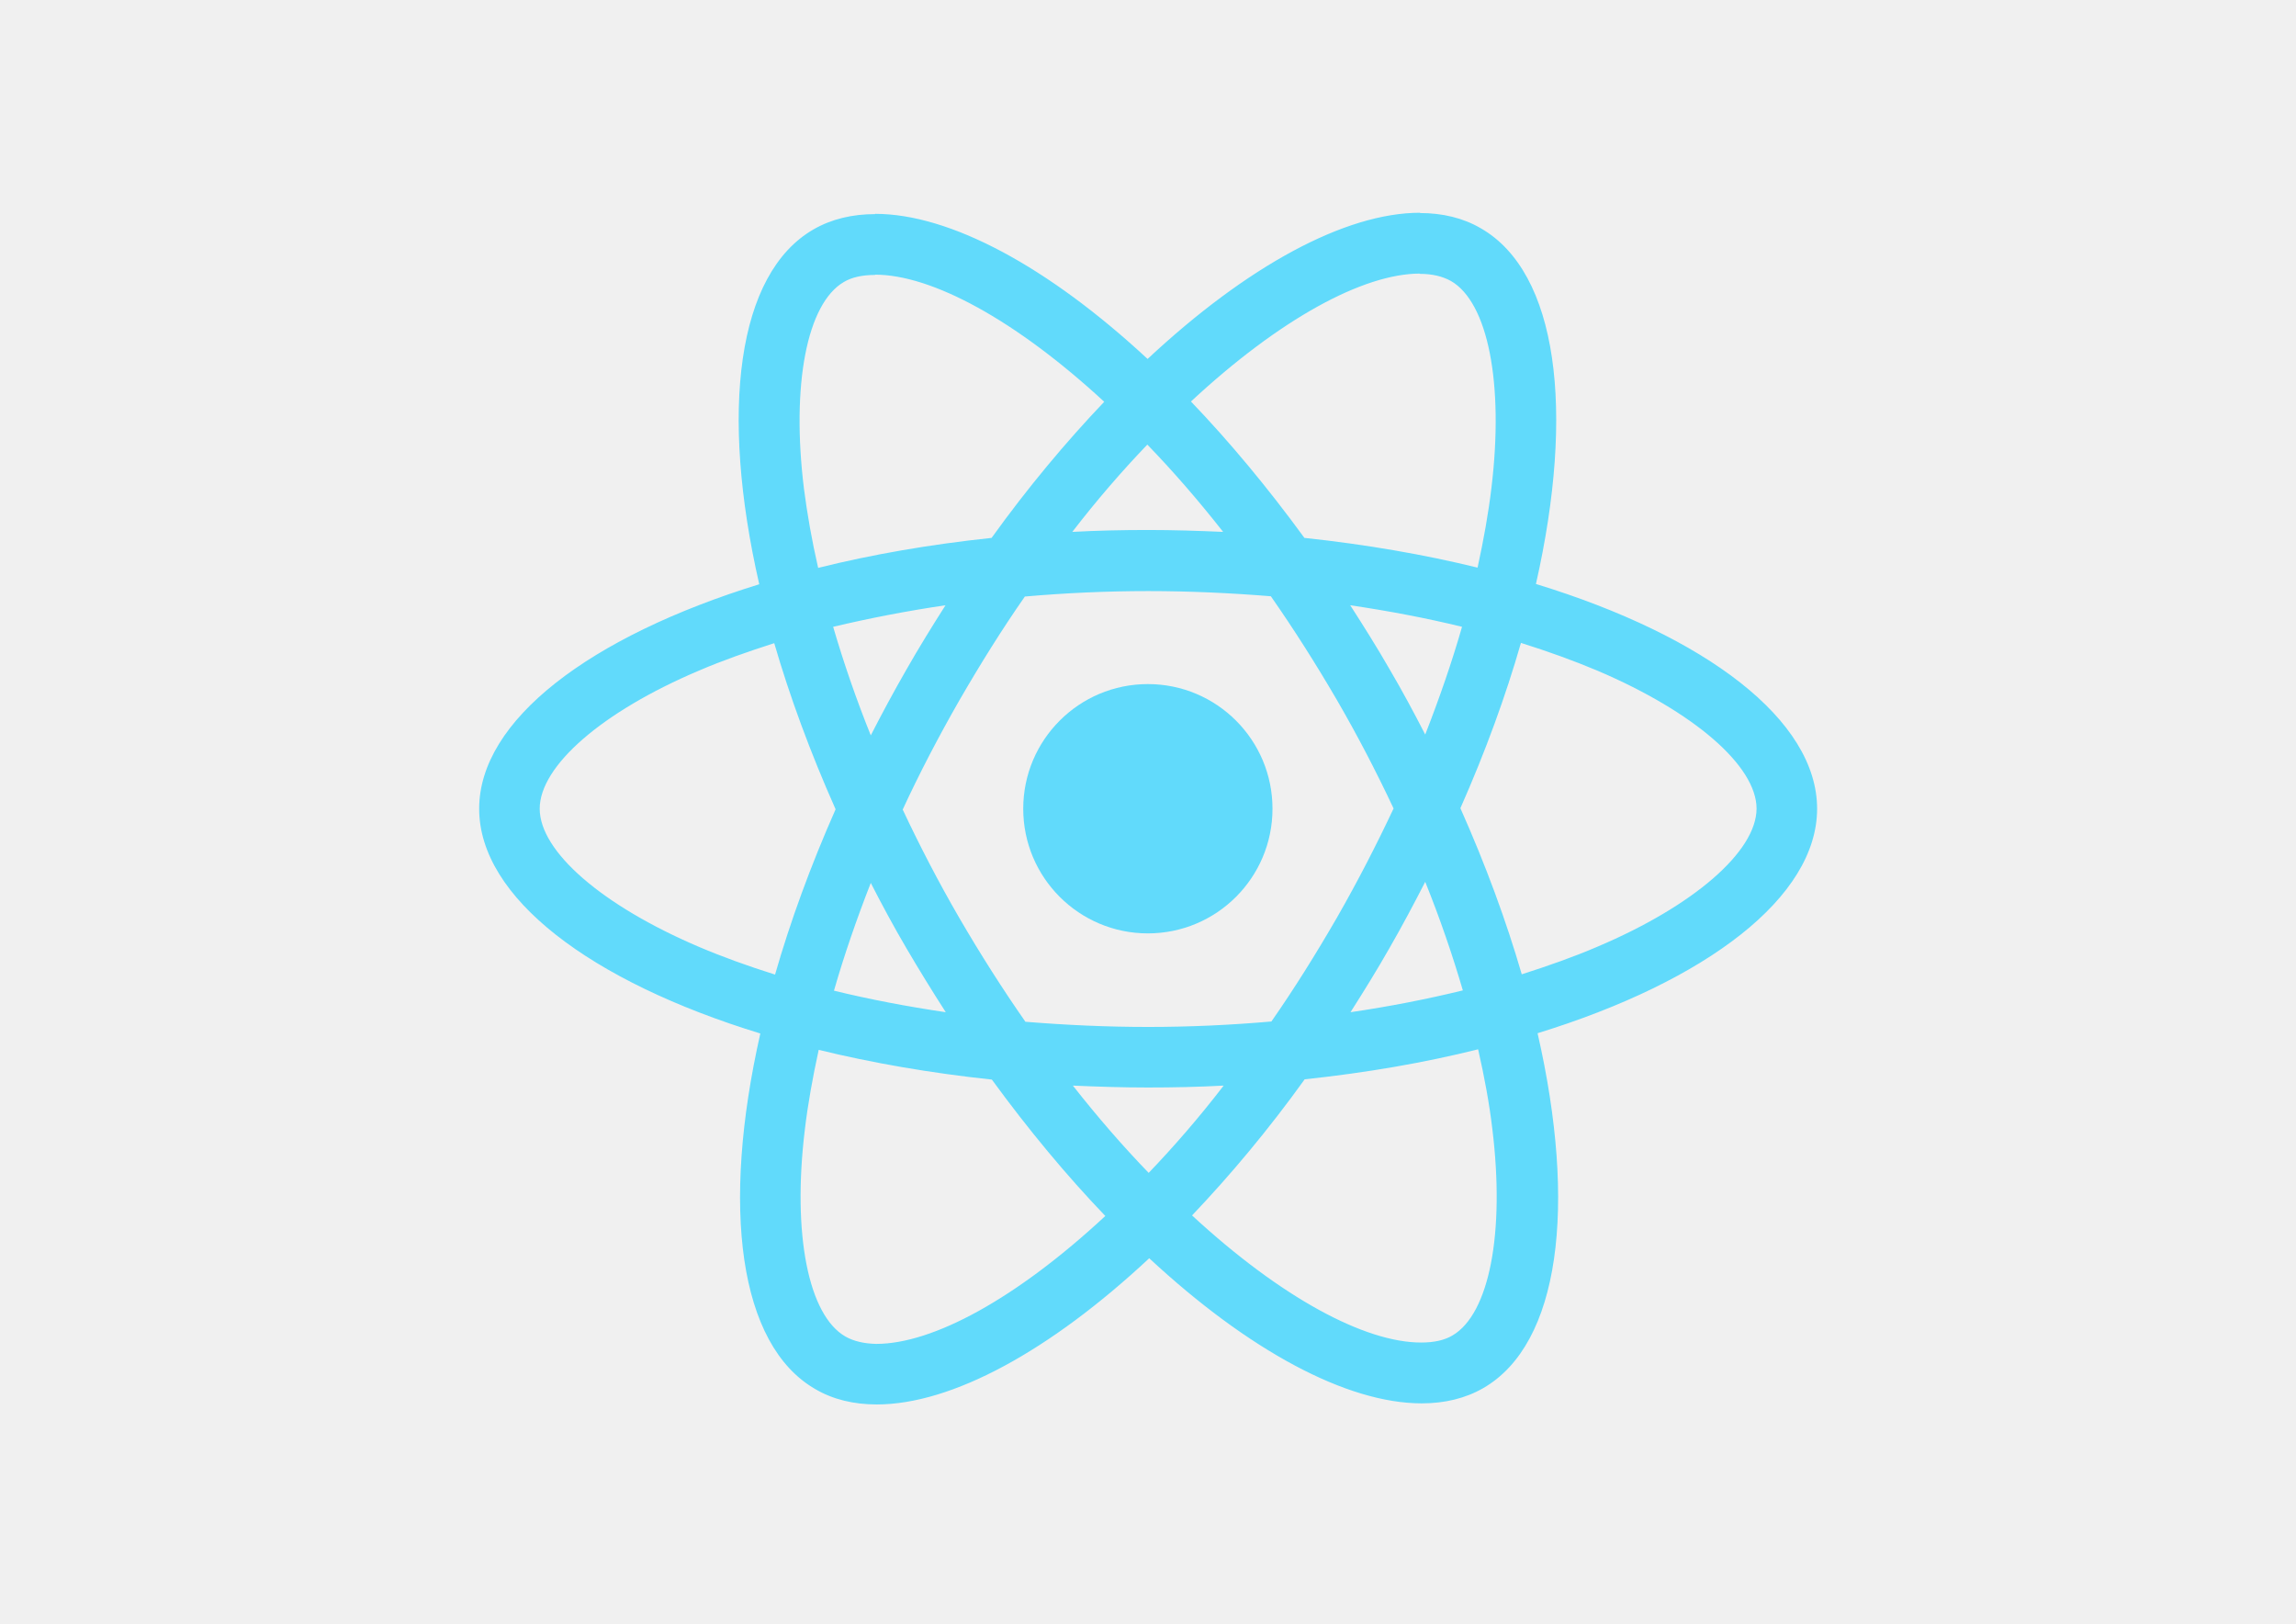
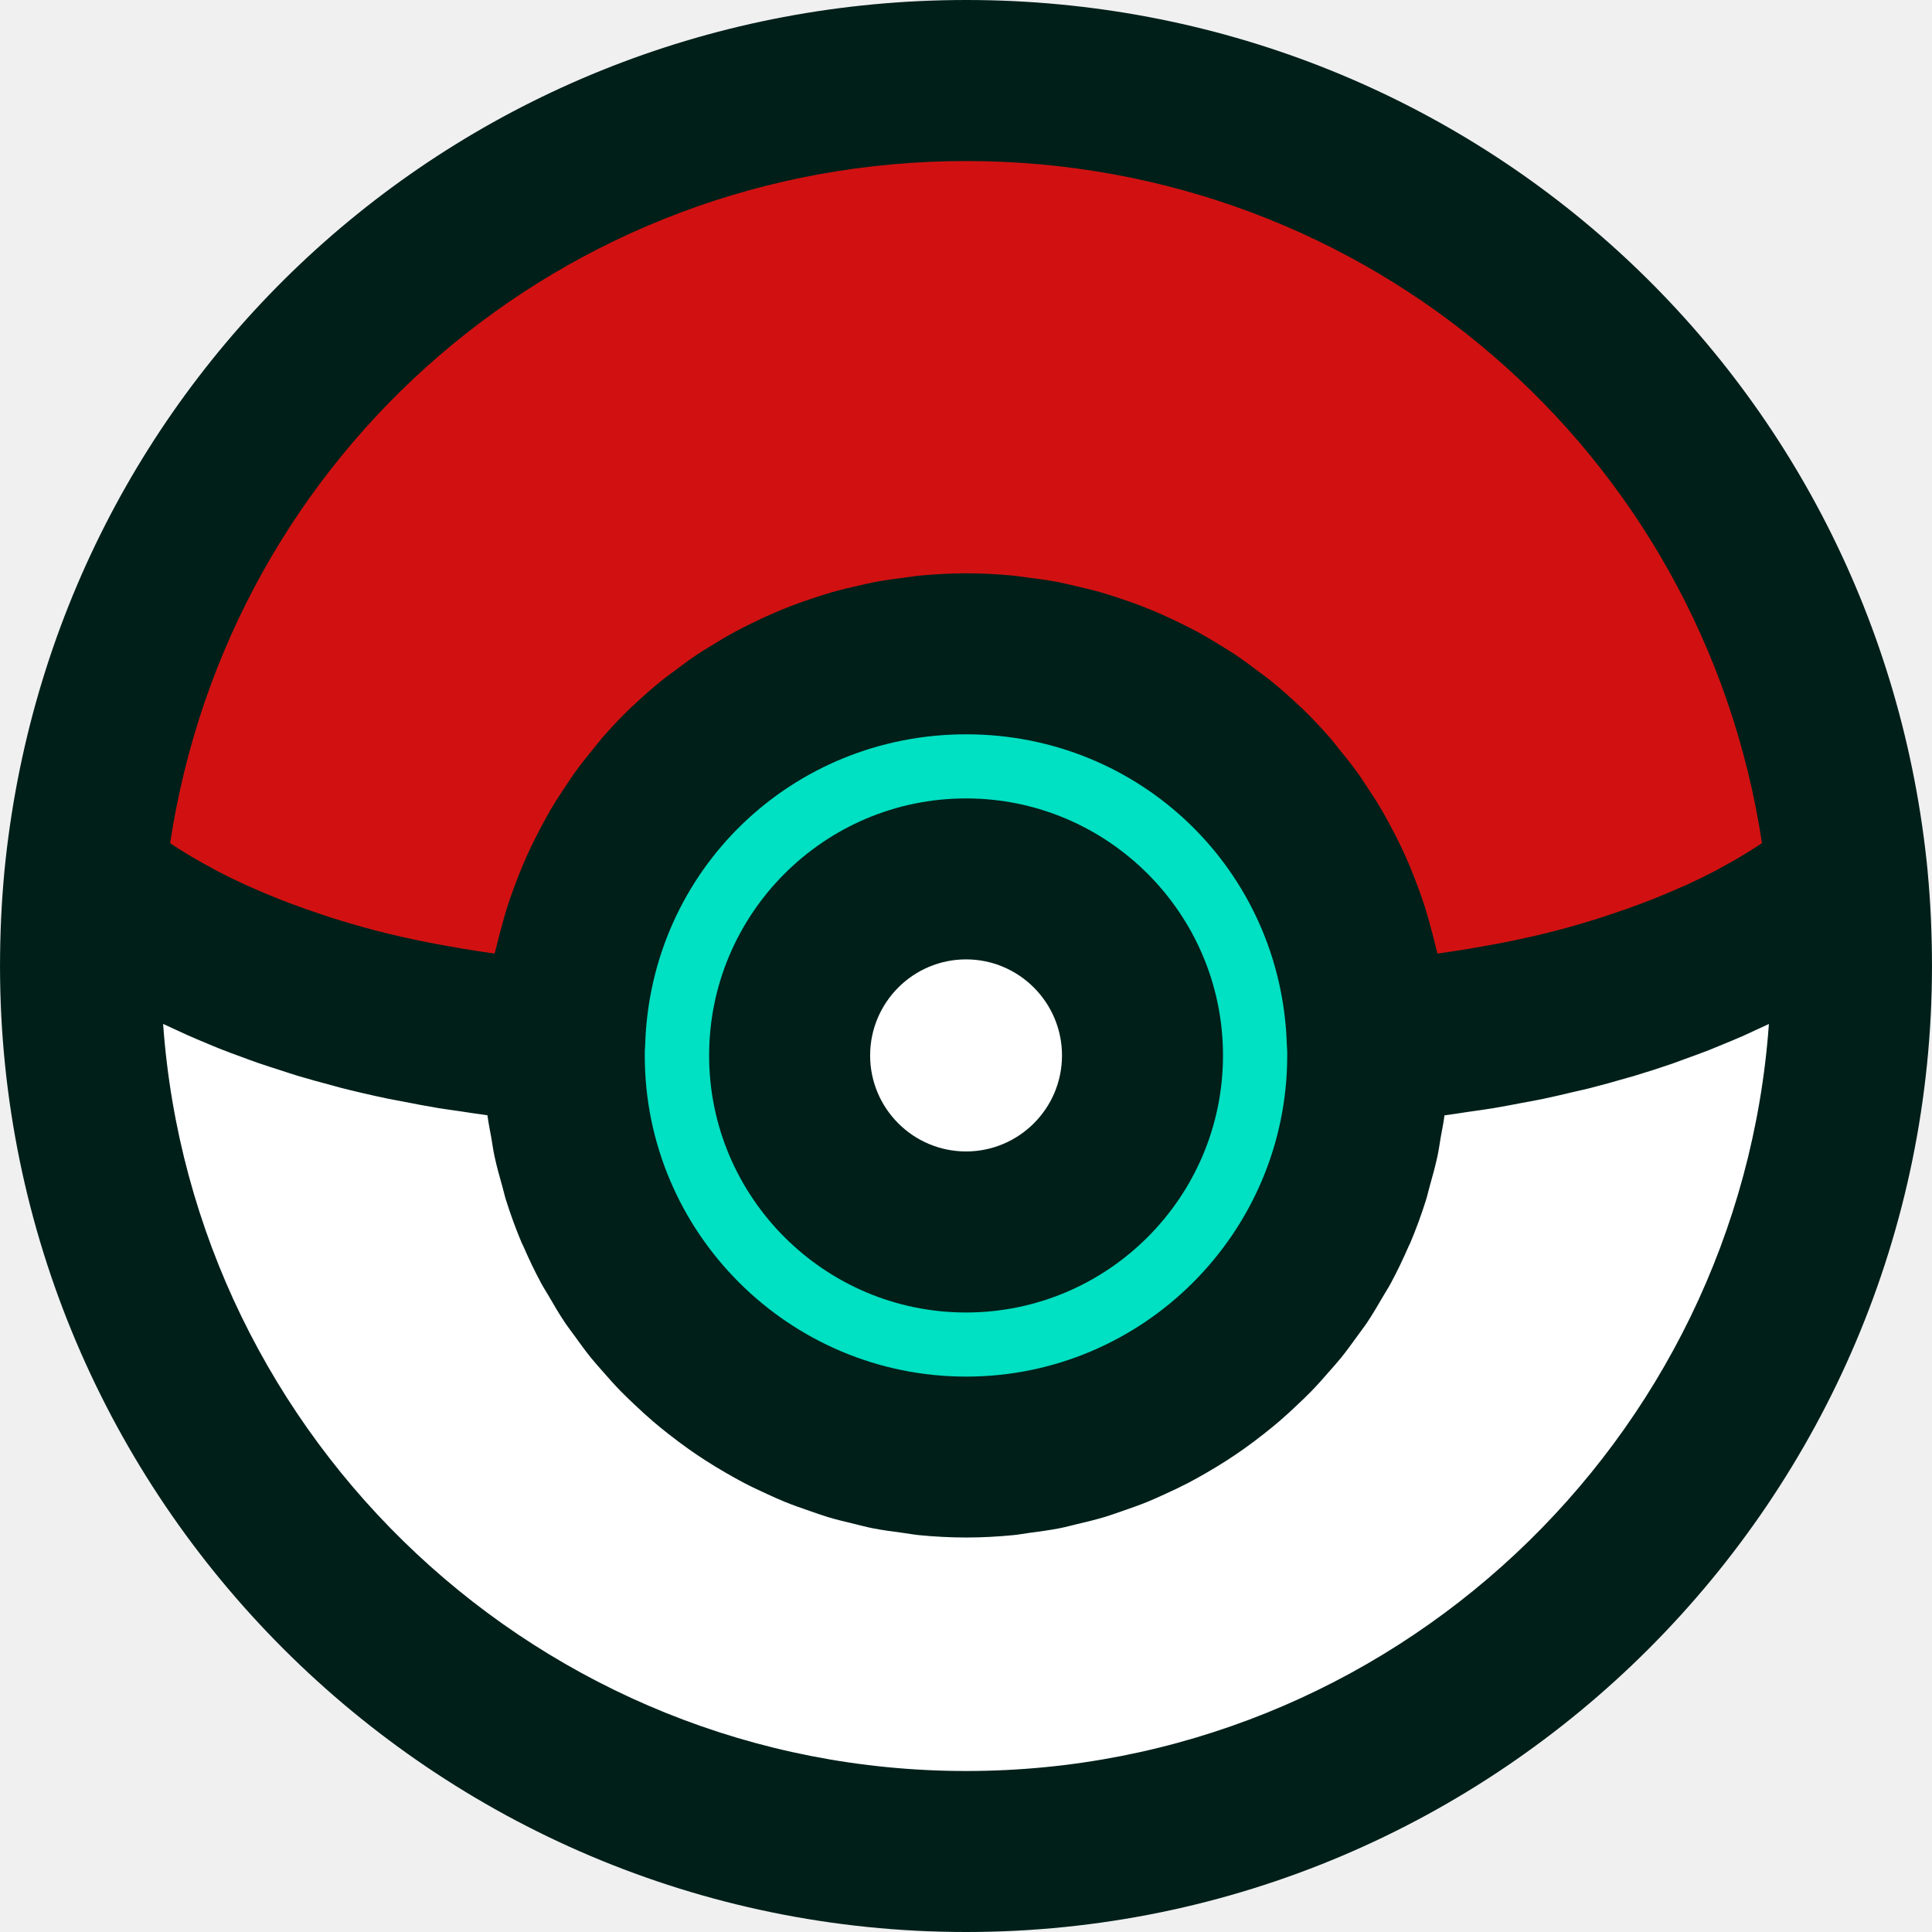
- <svg xmlns="http://www.w3.org/2000/svg" viewBox="0 0 841.9 595.3">
-   <g fill="#61DAFB">
-     <path d="M666.3 296.5c0-32.5-40.7-63.3-103.1-82.4 14.4-63.6 8-114.2-20.2-130.4-6.5-3.8-14.1-5.6-22.4-5.6v22.3c4.6 0 8.3.9 11.4 2.6 13.6 7.8 19.5 37.5 14.9 75.7-1.1 9.4-2.9 19.3-5.1 29.4-19.6-4.8-41-8.5-63.5-10.9-13.5-18.5-27.5-35.3-41.6-50 32.6-30.3 63.2-46.9 84-46.9V78c-27.5 0-63.5 19.6-99.9 53.6-36.4-33.8-72.4-53.2-99.9-53.2v22.3c20.7 0 51.4 16.5 84 46.6-14 14.7-28 31.4-41.3 49.9-22.6 2.4-44 6.1-63.6 11-2.3-10-4-19.7-5.2-29-4.7-38.2 1.1-67.9 14.6-75.8 3-1.8 6.9-2.6 11.5-2.6V78.5c-8.4 0-16 1.8-22.6 5.6-28.1 16.2-34.4 66.7-19.9 130.1-62.2 19.2-102.7 49.9-102.7 82.3 0 32.5 40.7 63.3 103.1 82.4-14.4 63.6-8 114.2 20.2 130.4 6.5 3.8 14.1 5.6 22.5 5.6 27.5 0 63.5-19.6 99.9-53.6 36.4 33.8 72.4 53.2 99.9 53.2 8.4 0 16-1.8 22.6-5.6 28.1-16.2 34.4-66.7 19.9-130.1 62-19.1 102.5-49.9 102.5-82.3zm-130.2-66.7c-3.7 12.9-8.3 26.2-13.5 39.5-4.1-8-8.4-16-13.1-24-4.6-8-9.5-15.8-14.4-23.4 14.2 2.1 27.9 4.7 41 7.9zm-45.8 106.5c-7.8 13.5-15.8 26.3-24.1 38.2-14.9 1.3-30 2-45.2 2-15.1 0-30.2-.7-45-1.9-8.3-11.9-16.4-24.6-24.2-38-7.6-13.1-14.5-26.4-20.8-39.8 6.2-13.4 13.2-26.8 20.7-39.9 7.8-13.5 15.8-26.3 24.1-38.2 14.9-1.3 30-2 45.2-2 15.1 0 30.2.7 45 1.9 8.3 11.9 16.4 24.6 24.2 38 7.6 13.1 14.5 26.4 20.8 39.8-6.3 13.4-13.2 26.8-20.7 39.9zm32.3-13c5.4 13.4 10 26.8 13.8 39.8-13.1 3.2-26.9 5.9-41.2 8 4.9-7.7 9.8-15.6 14.4-23.7 4.6-8 8.9-16.1 13-24.1zM421.2 430c-9.3-9.6-18.6-20.3-27.8-32 9 .4 18.2.7 27.5.7 9.4 0 18.7-.2 27.8-.7-9 11.7-18.3 22.4-27.5 32zm-74.4-58.9c-14.2-2.1-27.9-4.7-41-7.9 3.7-12.9 8.3-26.2 13.5-39.5 4.1 8 8.4 16 13.1 24 4.7 8 9.5 15.8 14.4 23.4zM420.7 163c9.3 9.6 18.6 20.3 27.8 32-9-.4-18.2-.7-27.5-.7-9.4 0-18.7.2-27.8.7 9-11.7 18.3-22.4 27.5-32zm-74 58.9c-4.9 7.7-9.8 15.6-14.4 23.7-4.6 8-8.9 16-13 24-5.4-13.4-10-26.8-13.8-39.8 13.1-3.1 26.9-5.8 41.2-7.9zm-90.5 125.2c-35.4-15.1-58.3-34.9-58.3-50.6 0-15.7 22.9-35.6 58.3-50.6 8.6-3.7 18-7 27.7-10.1 5.7 19.6 13.2 40 22.5 60.9-9.2 20.8-16.6 41.1-22.2 60.6-9.9-3.1-19.3-6.5-28-10.2zM310 490c-13.6-7.8-19.5-37.5-14.9-75.7 1.1-9.4 2.9-19.3 5.1-29.4 19.6 4.8 41 8.5 63.5 10.9 13.5 18.5 27.5 35.3 41.6 50-32.6 30.3-63.2 46.9-84 46.9-4.5-.1-8.3-1-11.3-2.7zm237.2-76.2c4.7 38.2-1.1 67.9-14.6 75.8-3 1.8-6.9 2.6-11.5 2.6-20.7 0-51.4-16.5-84-46.6 14-14.7 28-31.4 41.3-49.9 22.6-2.4 44-6.1 63.6-11 2.3 10.1 4.1 19.8 5.2 29.1zm38.5-66.7c-8.6 3.7-18 7-27.7 10.1-5.7-19.6-13.2-40-22.5-60.9 9.2-20.8 16.6-41.1 22.2-60.6 9.9 3.1 19.3 6.5 28.1 10.2 35.4 15.1 58.3 34.9 58.3 50.6-.1 15.7-23 35.6-58.4 50.6zM320.8 78.4z" />
-     <circle cx="420.9" cy="296.5" r="45.7" />
-     <path d="M520.5 78.1z" />
+ <svg xmlns="http://www.w3.org/2000/svg" version="1.1" id="Capa_1" x="0px" y="0px" viewBox="0 0 384.008 384.008" style="enable-background:new 0 0 384.008 384.008;" xml:space="preserve">
+   <path style="fill:#00e0c2;" d="M272.548,207.544c0.08,0.88,0.08,1.76,0.08,2.64c0,44.08-35.76,79.84-79.84,79.84  c-44.16,0-79.84-35.76-79.84-79.84c0-0.88,0-1.76,0.08-2.64c1.36-42.88,36.56-77.2,79.76-77.2S271.188,164.664,272.548,207.544z   M227.828,210.184c0-19.36-15.68-35.04-35.04-35.04s-35.04,15.68-35.04,35.04c0,19.36,15.68,35.12,35.04,35.12  S227.828,229.544,227.828,210.184z" />
+   <path style="fill:#FFFFFF;" d="M367.988,175.064c0.56,5.68,0.8,11.52,0.8,17.36c0,97.28-78.8,176-176,176s-176-78.72-176-176  c0-5.84,0.24-11.68,0.8-17.36h0.08c0,0,27.28,27.52,95.36,32.48c-0.08,0.88-0.08,1.76-0.08,2.64c0,44.08,35.68,79.84,79.84,79.84  c44.08,0,79.84-35.76,79.84-79.84c0-0.88,0-1.76-0.08-2.64c68.08-4.96,95.36-32.48,95.36-32.48H367.988z" />
+   <g>
+     <path style="fill:#d11111;" d="M367.988,175.064h-0.08c0,0-27.28,27.52-95.36,32.48c-1.36-42.88-36.56-77.2-79.76-77.2   s-78.4,34.32-79.76,77.2c-68.08-4.96-95.36-32.48-95.36-32.48h-0.08c8.72-89.04,83.92-158.64,175.2-158.64   S359.268,86.024,367.988,175.064z" />
+     <ellipse style="fill:#FFFFFF;" cx="192.788" cy="210.184" rx="35.04" ry="35.08" />
+   </g>
+   <g>
+     <path style="fill:#001f19;" d="M192.044,384.008c105.84,0,191.96-86.136,191.96-192c0-6.336-0.288-12.672-0.864-18.824   c0-0.008,0-0.024,0-0.04c0-0.008,0-0.016,0-0.032C373.492,74.424,291.34,0,192.052,0C92.716,0,10.54,74.424,0.884,173.112   c0,0.016,0,0.032,0,0.048c0,0.008,0,0.016-0.008,0.024c-0.576,6.176-0.872,12.504-0.872,18.824   C0.004,297.872,86.156,384.008,192.044,384.008z M192.052,32.008c79.816,0,146.336,57.696,158.16,135.568   c-0.216,0.144-0.464,0.304-0.696,0.456c-0.76,0.504-1.592,1.032-2.496,1.584c-0.448,0.272-0.904,0.544-1.376,0.832   c-1.088,0.64-2.288,1.312-3.56,2c-0.392,0.216-0.744,0.416-1.152,0.632c-1.728,0.904-3.608,1.832-5.656,2.768   c-0.424,0.192-0.904,0.392-1.344,0.584c-1.672,0.744-3.44,1.496-5.312,2.24c-0.744,0.296-1.512,0.584-2.288,0.88   c-1.808,0.688-3.72,1.36-5.712,2.024c-0.8,0.264-1.568,0.536-2.392,0.8c-2.84,0.904-5.816,1.784-9.008,2.616   c-0.056,0.016-0.112,0.024-0.168,0.04c-3.088,0.8-6.384,1.536-9.808,2.232c-1.072,0.216-2.2,0.416-3.304,0.616   c-2.568,0.48-5.224,0.92-7.968,1.328c-0.744,0.112-1.496,0.216-2.256,0.32c-0.08-0.392-0.208-0.776-0.296-1.168   c-0.248-1.12-0.56-2.208-0.848-3.304c-0.456-1.76-0.944-3.504-1.496-5.216c-0.368-1.128-0.768-2.232-1.168-3.336   c-0.6-1.64-1.232-3.256-1.912-4.848c-0.472-1.088-0.952-2.176-1.456-3.248c-0.744-1.56-1.528-3.096-2.352-4.608   c-0.552-1.016-1.096-2.04-1.688-3.032c-0.904-1.528-1.872-3.008-2.856-4.488c-0.6-0.904-1.184-1.816-1.816-2.696   c-1.144-1.584-2.36-3.104-3.6-4.616c-0.568-0.688-1.088-1.416-1.672-2.088c-1.856-2.144-3.792-4.208-5.832-6.176   c-0.2-0.2-0.432-0.368-0.632-0.56c-1.848-1.752-3.76-3.44-5.752-5.04c-0.768-0.616-1.576-1.176-2.368-1.768   c-1.48-1.12-2.968-2.232-4.512-3.264c-0.944-0.632-1.92-1.208-2.888-1.808c-1.464-0.904-2.936-1.792-4.448-2.616   c-1.048-0.568-2.12-1.104-3.192-1.632c-1.512-0.752-3.04-1.472-4.592-2.144c-1.112-0.48-2.24-0.944-3.376-1.384   c-1.592-0.616-3.208-1.176-4.832-1.712c-1.152-0.376-2.296-0.752-3.464-1.08c-1.712-0.488-3.456-0.896-5.208-1.296   c-1.128-0.256-2.248-0.536-3.392-0.752c-1.952-0.368-3.936-0.624-5.928-0.872c-0.984-0.12-1.96-0.296-2.952-0.384   c-3-0.28-6.04-0.44-9.12-0.44c-3.08,0-6.12,0.168-9.128,0.44c-0.992,0.088-1.952,0.264-2.936,0.384   c-2,0.248-3.992,0.512-5.952,0.872c-1.136,0.216-2.248,0.488-3.376,0.744c-1.76,0.392-3.512,0.808-5.24,1.296   c-1.16,0.328-2.288,0.696-3.432,1.072c-1.648,0.536-3.28,1.104-4.888,1.728c-1.12,0.432-2.224,0.888-3.32,1.36   c-1.584,0.68-3.136,1.416-4.68,2.176c-1.048,0.52-2.088,1.04-3.112,1.592c-1.552,0.84-3.056,1.744-4.544,2.664   c-0.936,0.584-1.888,1.144-2.808,1.752c-1.592,1.064-3.12,2.2-4.64,3.352c-0.744,0.568-1.52,1.096-2.248,1.68   c-2.072,1.664-4.064,3.416-5.992,5.248c-0.128,0.128-0.272,0.232-0.408,0.36c-2.056,1.976-4,4.056-5.872,6.216   c-0.544,0.632-1.032,1.304-1.56,1.944c-1.272,1.552-2.536,3.12-3.712,4.752c-0.616,0.856-1.184,1.752-1.776,2.632   c-1,1.496-1.984,3-2.904,4.552c-0.576,0.976-1.112,1.976-1.656,2.976c-0.832,1.536-1.632,3.08-2.384,4.664   c-0.504,1.056-0.976,2.128-1.44,3.208c-0.688,1.6-1.328,3.232-1.928,4.88c-0.4,1.104-0.8,2.2-1.16,3.32   c-0.552,1.712-1.04,3.464-1.504,5.224c-0.288,1.104-0.6,2.192-0.848,3.312c-0.088,0.4-0.216,0.776-0.304,1.176   c-0.752-0.104-1.504-0.208-2.24-0.32c-2.76-0.408-5.432-0.856-8.016-1.336c-1.096-0.208-2.216-0.4-3.28-0.616   c-3.464-0.704-6.808-1.448-9.928-2.256c-0.024-0.008-0.04-0.008-0.064-0.016c-3.192-0.824-6.152-1.712-8.992-2.608   c-0.848-0.272-1.648-0.552-2.472-0.824c-1.96-0.656-3.856-1.328-5.64-2c-0.784-0.296-1.576-0.592-2.328-0.896   c-1.872-0.744-3.64-1.496-5.312-2.24c-0.432-0.192-0.904-0.384-1.32-0.576c-2.04-0.936-3.92-1.864-5.64-2.768   c-0.416-0.216-0.776-0.424-1.168-0.64c-1.272-0.688-2.48-1.36-3.568-2c-0.448-0.264-0.872-0.52-1.288-0.776   c-0.976-0.6-1.888-1.176-2.696-1.712c-0.176-0.12-0.376-0.248-0.544-0.36C45.628,89.704,112.18,32.008,192.052,32.008z    M255.852,209.792c0,35.184-28.624,63.824-63.808,63.824c-35.224,0-63.888-28.632-63.888-63.824l0.008-1.048   c0.04-0.368,0.064-0.744,0.072-1.12c1.072-34.584,29.104-61.672,63.808-61.672c34.656,0,62.648,27.088,63.728,61.672   c0.008,0.208,0.048,0.808,0.064,1.016C255.868,209.024,255.852,209.408,255.852,209.792z M34.5,204.472   c0.896,0.416,1.784,0.832,2.728,1.256c1.176,0.528,2.424,1.04,3.672,1.568c0.968,0.408,1.912,0.808,2.928,1.208   c1.352,0.536,2.784,1.064,4.216,1.584c1.024,0.376,2.008,0.752,3.064,1.12c1.584,0.552,3.264,1.08,4.936,1.616   c1.016,0.328,1.984,0.656,3.032,0.976c2.176,0.656,4.472,1.28,6.792,1.896c0.632,0.168,1.216,0.352,1.856,0.512   c2.992,0.76,6.112,1.488,9.344,2.16c0.976,0.208,2.032,0.376,3.032,0.576c2.312,0.456,4.624,0.904,7.048,1.304   c1.368,0.224,2.824,0.408,4.224,0.616c1.832,0.272,3.616,0.568,5.512,0.808c0.192,1.528,0.512,3.008,0.776,4.512   c0.2,1.168,0.36,2.352,0.6,3.504c0.44,2.08,1.008,4.104,1.584,6.128c0.256,0.896,0.448,1.816,0.728,2.704   c0.912,2.888,1.944,5.72,3.112,8.488c0.112,0.264,0.256,0.504,0.368,0.768c1.08,2.488,2.248,4.936,3.528,7.304   c0.48,0.896,1.04,1.736,1.544,2.616c0.984,1.696,1.968,3.392,3.056,5.016c0.656,0.992,1.384,1.928,2.08,2.888   c1.04,1.44,2.072,2.88,3.192,4.264c0.792,0.976,1.632,1.904,2.456,2.848c1.128,1.288,2.256,2.56,3.448,3.784   c0.896,0.92,1.832,1.8,2.768,2.688c1.216,1.152,2.44,2.28,3.712,3.368c1,0.848,2.016,1.672,3.048,2.48   c1.304,1.024,2.624,2.016,3.976,2.976c1.08,0.76,2.168,1.504,3.28,2.216c1.4,0.904,2.824,1.76,4.264,2.592   c1.144,0.656,2.28,1.304,3.448,1.912c1.496,0.784,3.032,1.504,4.576,2.208c1.184,0.544,2.368,1.088,3.576,1.576   c1.608,0.656,3.248,1.224,4.896,1.792c1.216,0.416,2.416,0.856,3.648,1.232c1.752,0.528,3.536,0.944,5.328,1.376   c1.184,0.28,2.344,0.608,3.544,0.84c2.016,0.4,4.072,0.664,6.128,0.936c1.024,0.136,2.016,0.328,3.048,0.432   c3.104,0.304,6.256,0.48,9.44,0.48c3.184,0,6.328-0.176,9.432-0.48c1.032-0.096,2.024-0.296,3.048-0.432   c2.056-0.272,4.112-0.544,6.128-0.936c1.192-0.24,2.352-0.56,3.536-0.84c1.792-0.424,3.584-0.848,5.328-1.376   c1.232-0.368,2.424-0.808,3.64-1.224c1.648-0.568,3.288-1.144,4.896-1.792c1.208-0.496,2.384-1.04,3.568-1.576   c1.544-0.704,3.072-1.424,4.576-2.208c1.168-0.608,2.304-1.248,3.44-1.904c1.448-0.832,2.88-1.696,4.28-2.6   c1.104-0.712,2.184-1.448,3.256-2.2c1.36-0.96,2.688-1.96,3.992-2.992c1.024-0.808,2.04-1.616,3.024-2.464   c1.28-1.096,2.512-2.232,3.728-3.392c0.928-0.88,1.856-1.752,2.744-2.672c1.2-1.232,2.336-2.52,3.464-3.816   c0.816-0.936,1.648-1.848,2.432-2.816c1.128-1.392,2.168-2.848,3.224-4.304c0.68-0.952,1.4-1.872,2.048-2.848   c1.096-1.648,2.088-3.36,3.088-5.072c0.496-0.856,1.04-1.68,1.512-2.56c1.296-2.408,2.48-4.888,3.576-7.408   c0.096-0.224,0.224-0.44,0.32-0.664c1.168-2.768,2.2-5.6,3.112-8.488c0.28-0.888,0.472-1.808,0.728-2.704   c0.568-2.024,1.136-4.04,1.576-6.112c0.248-1.168,0.408-2.368,0.608-3.552c0.256-1.496,0.584-2.96,0.768-4.48   c1.656-0.208,3.2-0.472,4.8-0.704c1.584-0.232,3.208-0.44,4.744-0.696c1.992-0.328,3.888-0.696,5.808-1.064   c1.392-0.264,2.832-0.504,4.184-0.792c2.04-0.424,3.976-0.896,5.928-1.352c1.104-0.264,2.272-0.504,3.344-0.776   c2.576-0.656,5.04-1.344,7.448-2.048c0.368-0.104,0.776-0.208,1.144-0.312c2.752-0.824,5.384-1.672,7.912-2.544   c0.776-0.272,1.48-0.552,2.24-0.824c1.704-0.616,3.408-1.224,5-1.848c0.896-0.352,1.704-0.704,2.568-1.056   c1.368-0.56,2.744-1.12,4.032-1.688c0.856-0.376,1.64-0.752,2.464-1.136c0.952-0.44,1.96-0.88,2.864-1.32   c-5.904,82.864-75.2,148.48-159.536,148.48c-84.376,0-153.712-65.616-159.632-148.496C33.076,203.832,33.82,204.152,34.5,204.472z" />
+     <path style="fill:#001f19;" d="M192.012,158.696c-28.16,0-51.064,22.92-51.064,51.096c0,28.168,22.912,51.08,51.064,51.08   c28.16,0,51.072-22.912,51.072-51.08C243.092,181.616,220.18,158.696,192.012,158.696z M192.012,228.864   c-10.512,0-19.064-8.552-19.064-19.08s8.552-19.096,19.064-19.096c10.52,0,19.072,8.56,19.072,19.096   C211.092,220.312,202.532,228.864,192.012,228.864z" />
  </g>
</svg>
